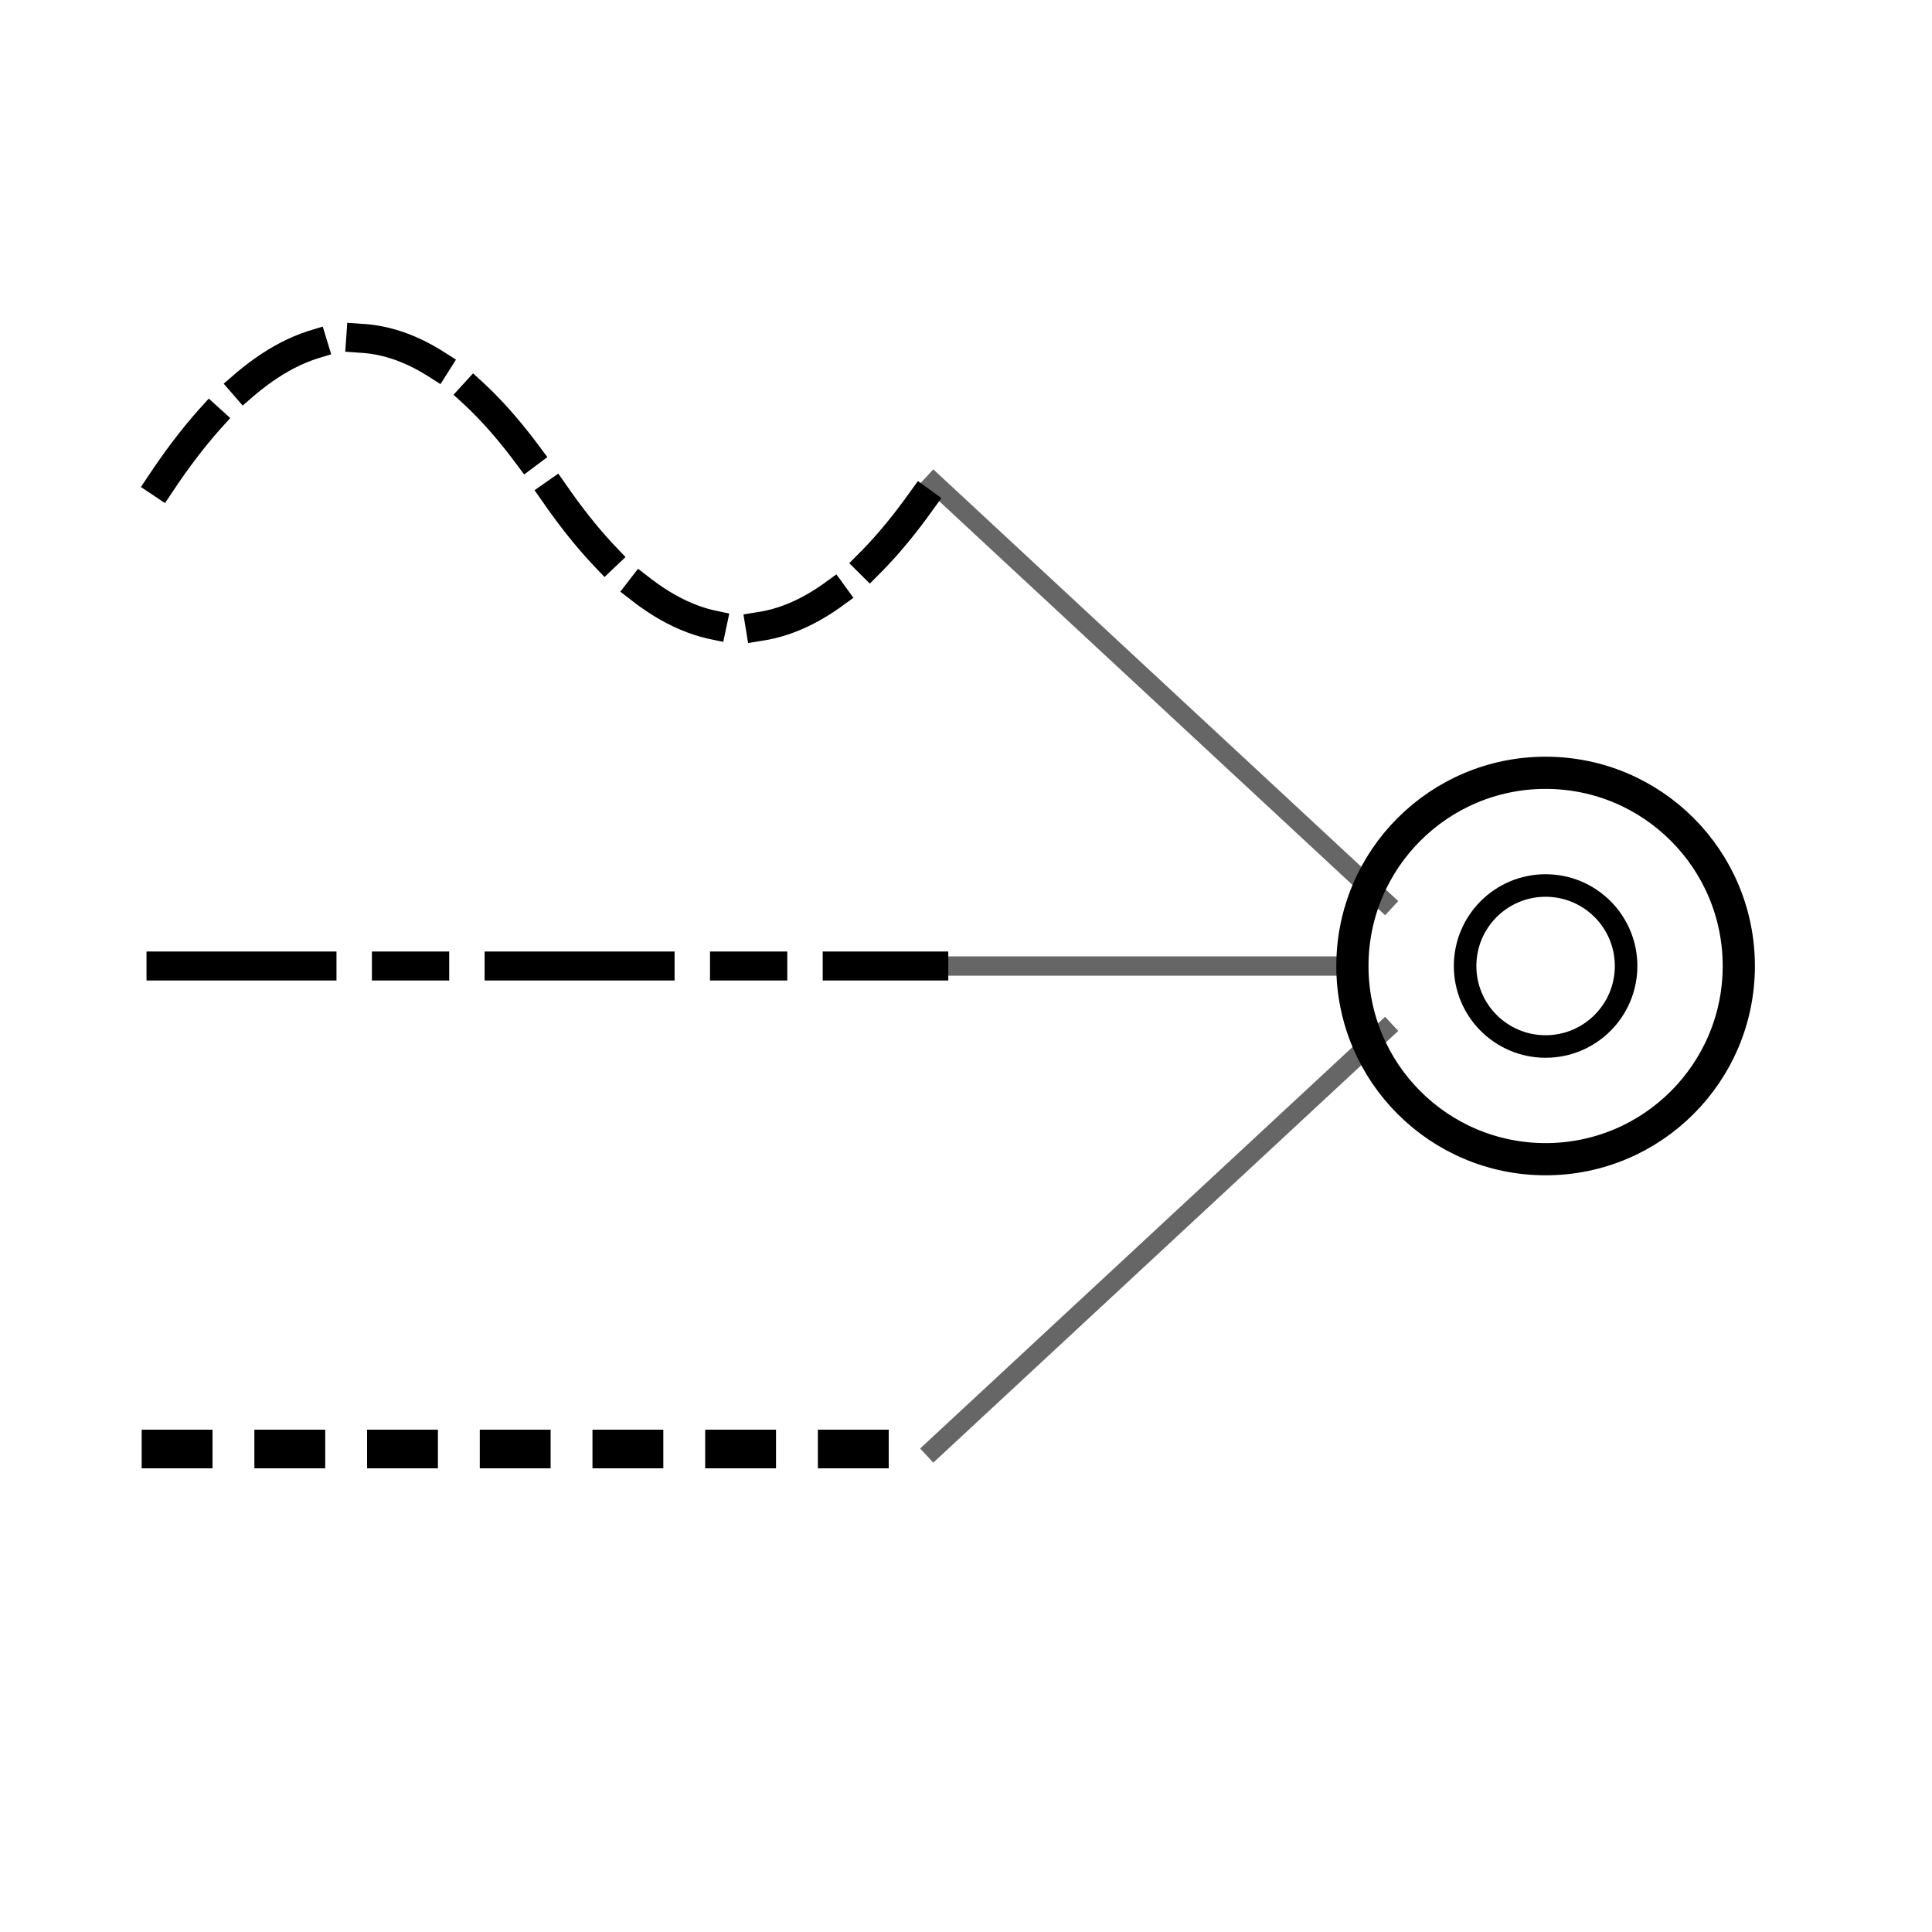
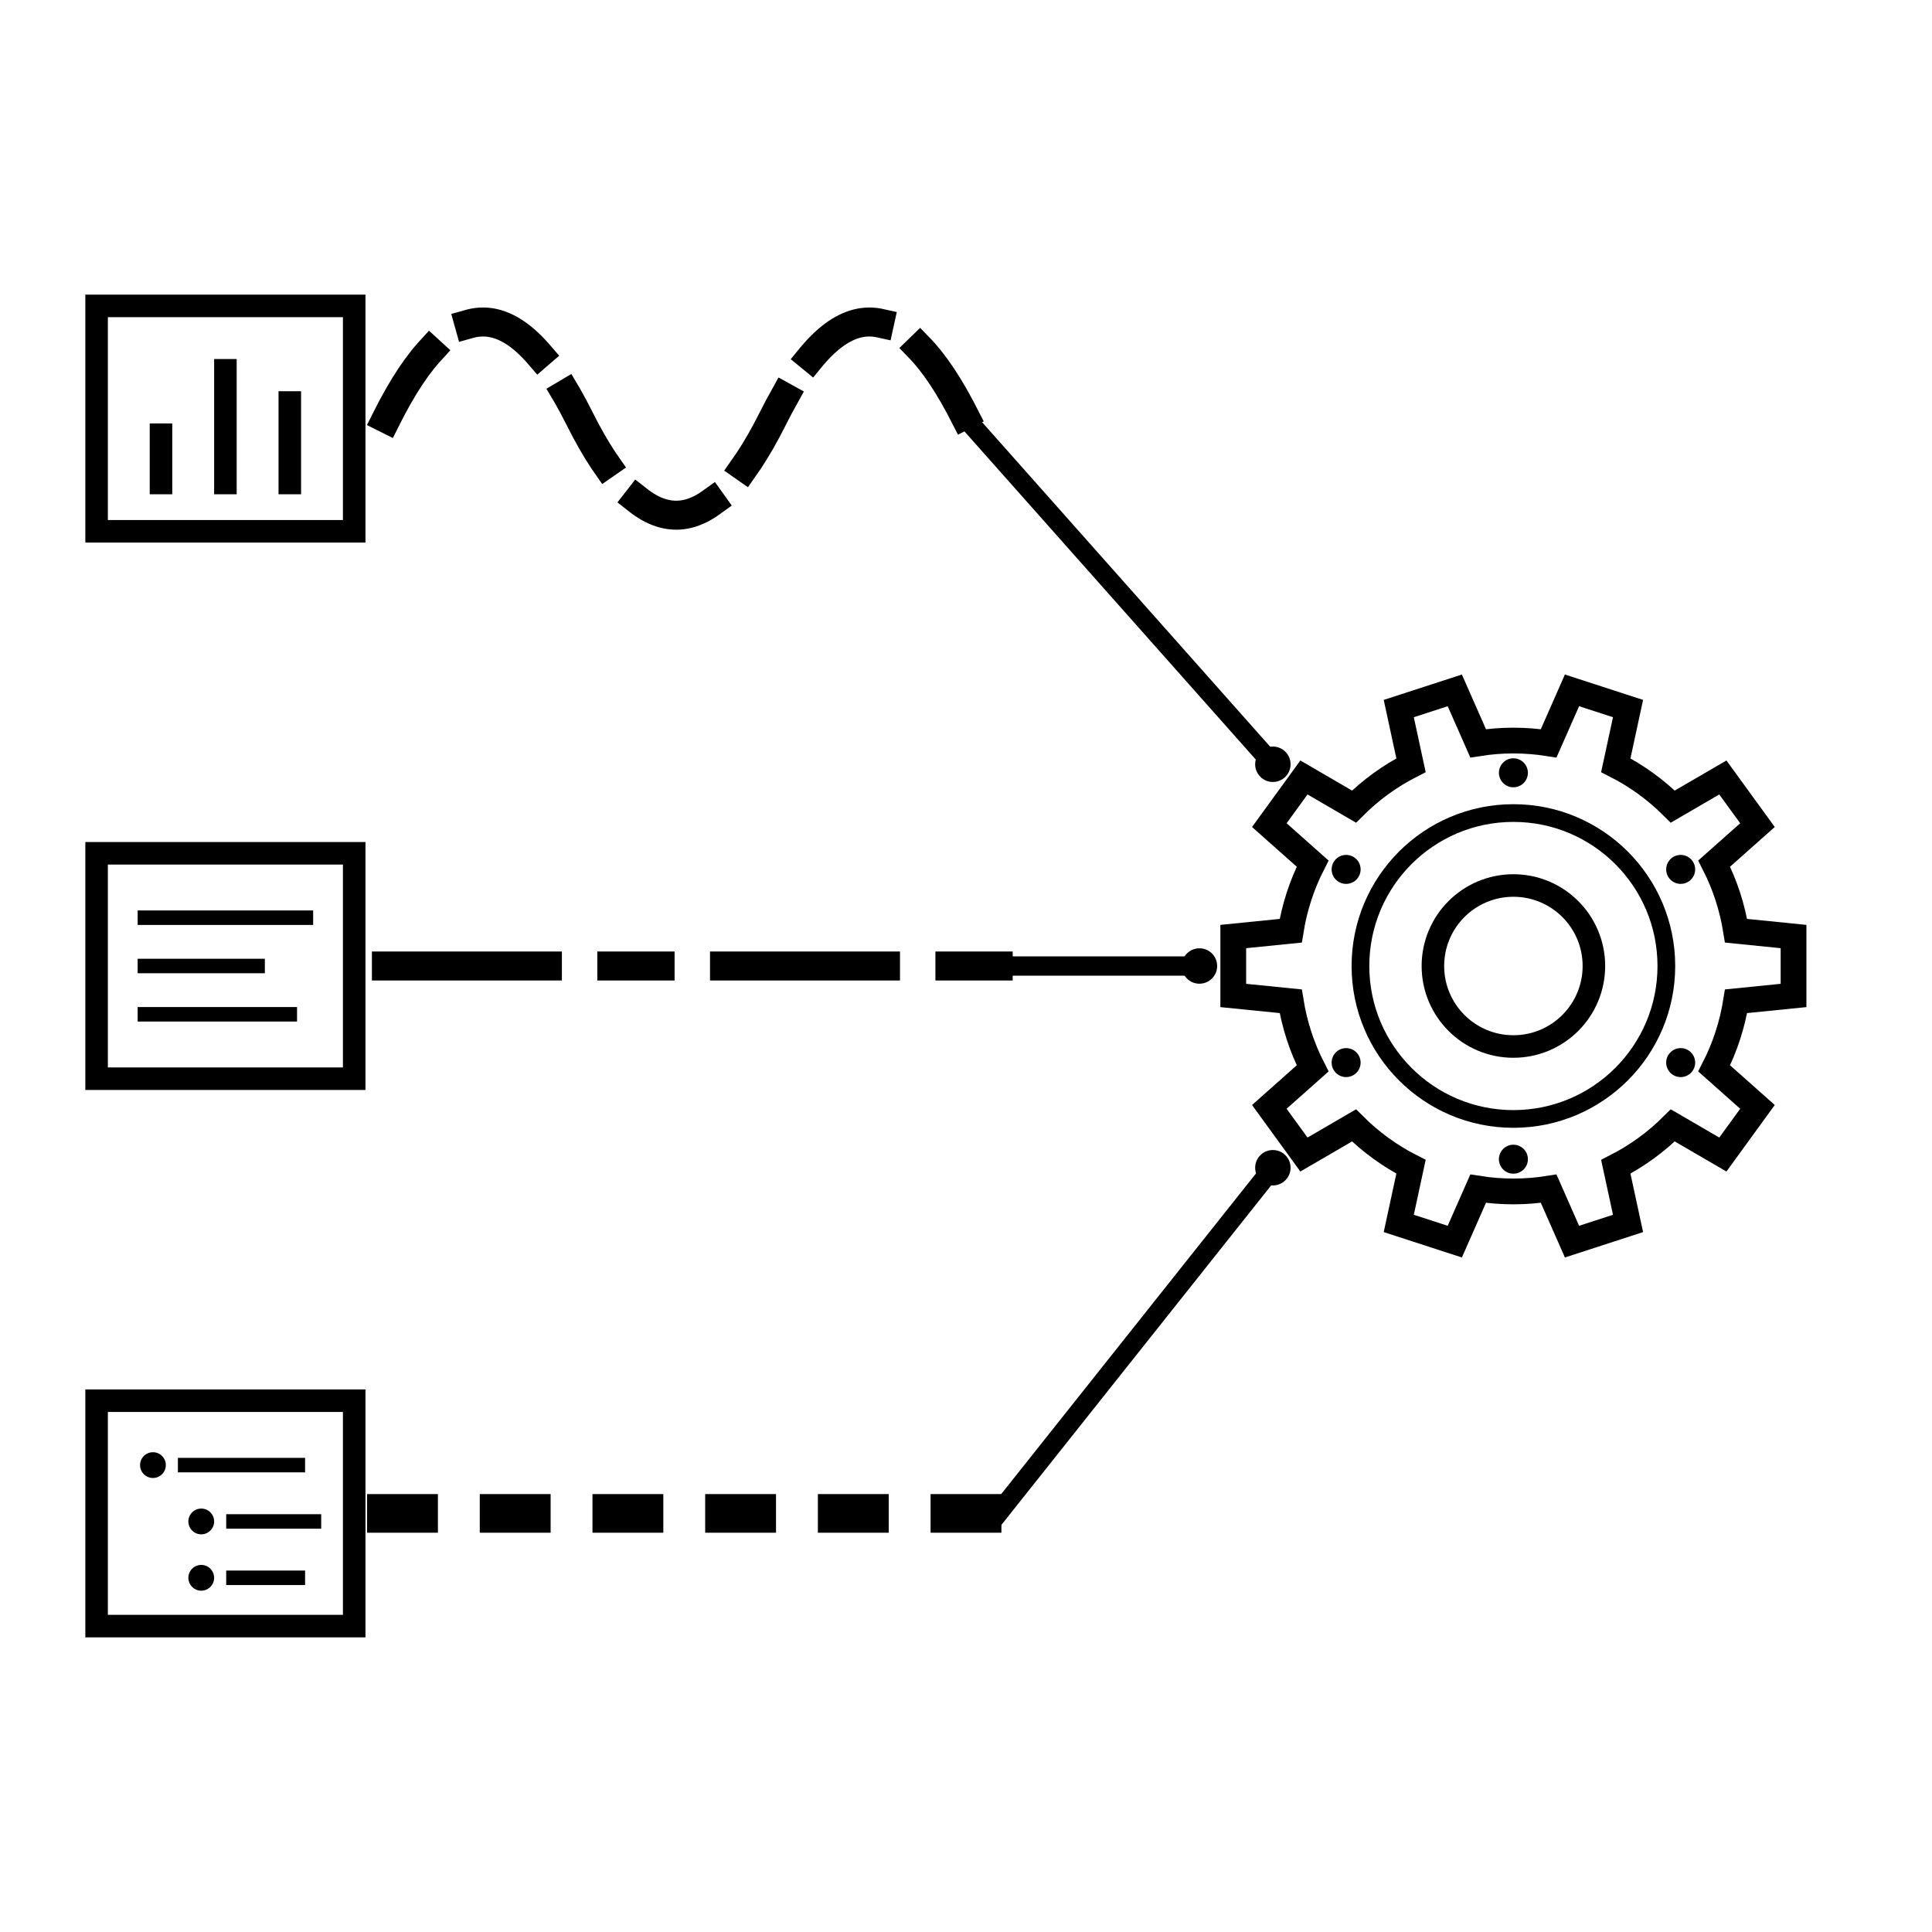
<svg xmlns="http://www.w3.org/2000/svg" viewBox="0 0 120 120" aria-hidden="true" focusable="false">
-   <g fill="none" stroke="currentColor" stroke-width="2" stroke-linecap="square">
-     <path class="mi-flow" d="M10 30C18 18 26 18 34 30S50 42 58 30" stroke-width="1.8" stroke-dasharray="5 3" />
-     <path class="mi-flow" d="M10 60h48" stroke-width="1.8" stroke-dasharray="10 4 3 4" />
-     <path class="mi-flow" d="M10 90h48" stroke-width="2.4" stroke-dasharray="2 5" />
-     <path d="M58 30L86 56M58 60h26M58 90L86 64" stroke-width="1.2" opacity=".6" />
-     <circle cx="96" cy="60" r="12" />
-     <circle class="hot mi-pulse" cx="96" cy="60" r="5" stroke-width="1.4" />
+   <g fill="none" stroke="currentColor" stroke-width="2" stroke-linecap="square" stroke-linejoin="miter">
+     <rect x="6" y="19" width="16" height="14" stroke-width="1.4" />
+     <path d="M10 30v-3M14 30v-7M18 30v-5" stroke-width="1.4" />
+     <rect x="6" y="53" width="16" height="14" stroke-width="1.4" />
+     <path d="M9 57h10M9 60h7M9 63h9" stroke-width="0.9" />
+     <rect x="6" y="87" width="16" height="14" stroke-width="1.4" />
+     <circle cx="9.5" cy="91" r="0.8" fill="currentColor" stroke="none" />
+     <circle cx="12.5" cy="94.5" r="0.8" fill="currentColor" stroke="none" />
+     <circle cx="12.5" cy="98" r="0.8" fill="currentColor" stroke="none" />
+     <path d="M11.5 91h7M14.5 94.5h5M14.5 98h4" stroke-width="0.9" />
+     <path class="mi-flow" d="M24 26C28 18 32 18 36 26S44 34 48 26S56 18 60 26" stroke-width="1.8" stroke-dasharray="5 3" />
+     <path class="mi-flow" d="M24 60H62" stroke-width="1.8" stroke-dasharray="10 4 3 4" />
+     <path class="mi-flow" d="M24 94H62" stroke-width="2.4" stroke-dasharray="2 5" />
+     <path d="M60 26L79.06 47.47M62 60H74.5M62 94L79.06 72.53" stroke-width="1.2" />
+     <circle cx="79.06" cy="47.47" r="1.1" fill="currentColor" stroke="none" />
+     <circle cx="74.5" cy="60" r="1.1" fill="currentColor" stroke="none" />
+     <circle cx="79.06" cy="72.53" r="1.1" fill="currentColor" stroke="none" />
+     <g class="mi-spin">
+       <path d="M107.83 57.81L111.4 58.17L111.4 61.83L107.83 62.19A14 14 0 0 1 106.47 66.36L106.47 66.36L109.16 68.75L107.01 71.71L103.9 69.9A14 14 0 0 1 100.36 72.47L100.36 72.47L101.12 75.99L97.64 77.12L96.19 73.83A14 14 0 0 1 91.81 73.83L91.81 73.83L90.36 77.12L86.88 75.99L87.64 72.47A14 14 0 0 1 84.1 69.9L84.1 69.9L80.99 71.71L78.84 68.75L81.53 66.36A14 14 0 0 1 80.17 62.19L80.17 62.19L76.6 61.83L76.6 58.17L80.17 57.81A14 14 0 0 1 81.53 53.64L81.53 53.64L78.84 51.25L80.99 48.29L84.1 50.1A14 14 0 0 1 87.64 47.53L87.64 47.53L86.88 44.01L90.36 42.88L91.81 46.17A14 14 0 0 1 96.19 46.17L96.19 46.17L97.64 42.88L101.12 44.01L100.36 47.53A14 14 0 0 1 103.9 50.1L103.9 50.1L107.01 48.29L109.16 51.25L106.47 53.64A14 14 0 0 1 107.83 57.81Z" stroke-width="1.6" />
+       <circle cx="94" cy="60" r="9.5" stroke-width="1.1" />
+       <circle cx="104.39" cy="66" r="0.9" fill="currentColor" stroke="none" />
+       <circle cx="94" cy="72" r="0.9" fill="currentColor" stroke="none" />
+       <circle cx="83.61" cy="66" r="0.9" fill="currentColor" stroke="none" />
+       <circle cx="83.61" cy="54" r="0.9" fill="currentColor" stroke="none" />
+       <circle cx="94" cy="48" r="0.9" fill="currentColor" stroke="none" />
+       <circle cx="104.39" cy="54" r="0.9" fill="currentColor" stroke="none" />
+     </g>
+     <circle class="hot mi-pulse" cx="94" cy="60" r="5" stroke-width="1.4" />
  </g>
</svg>
